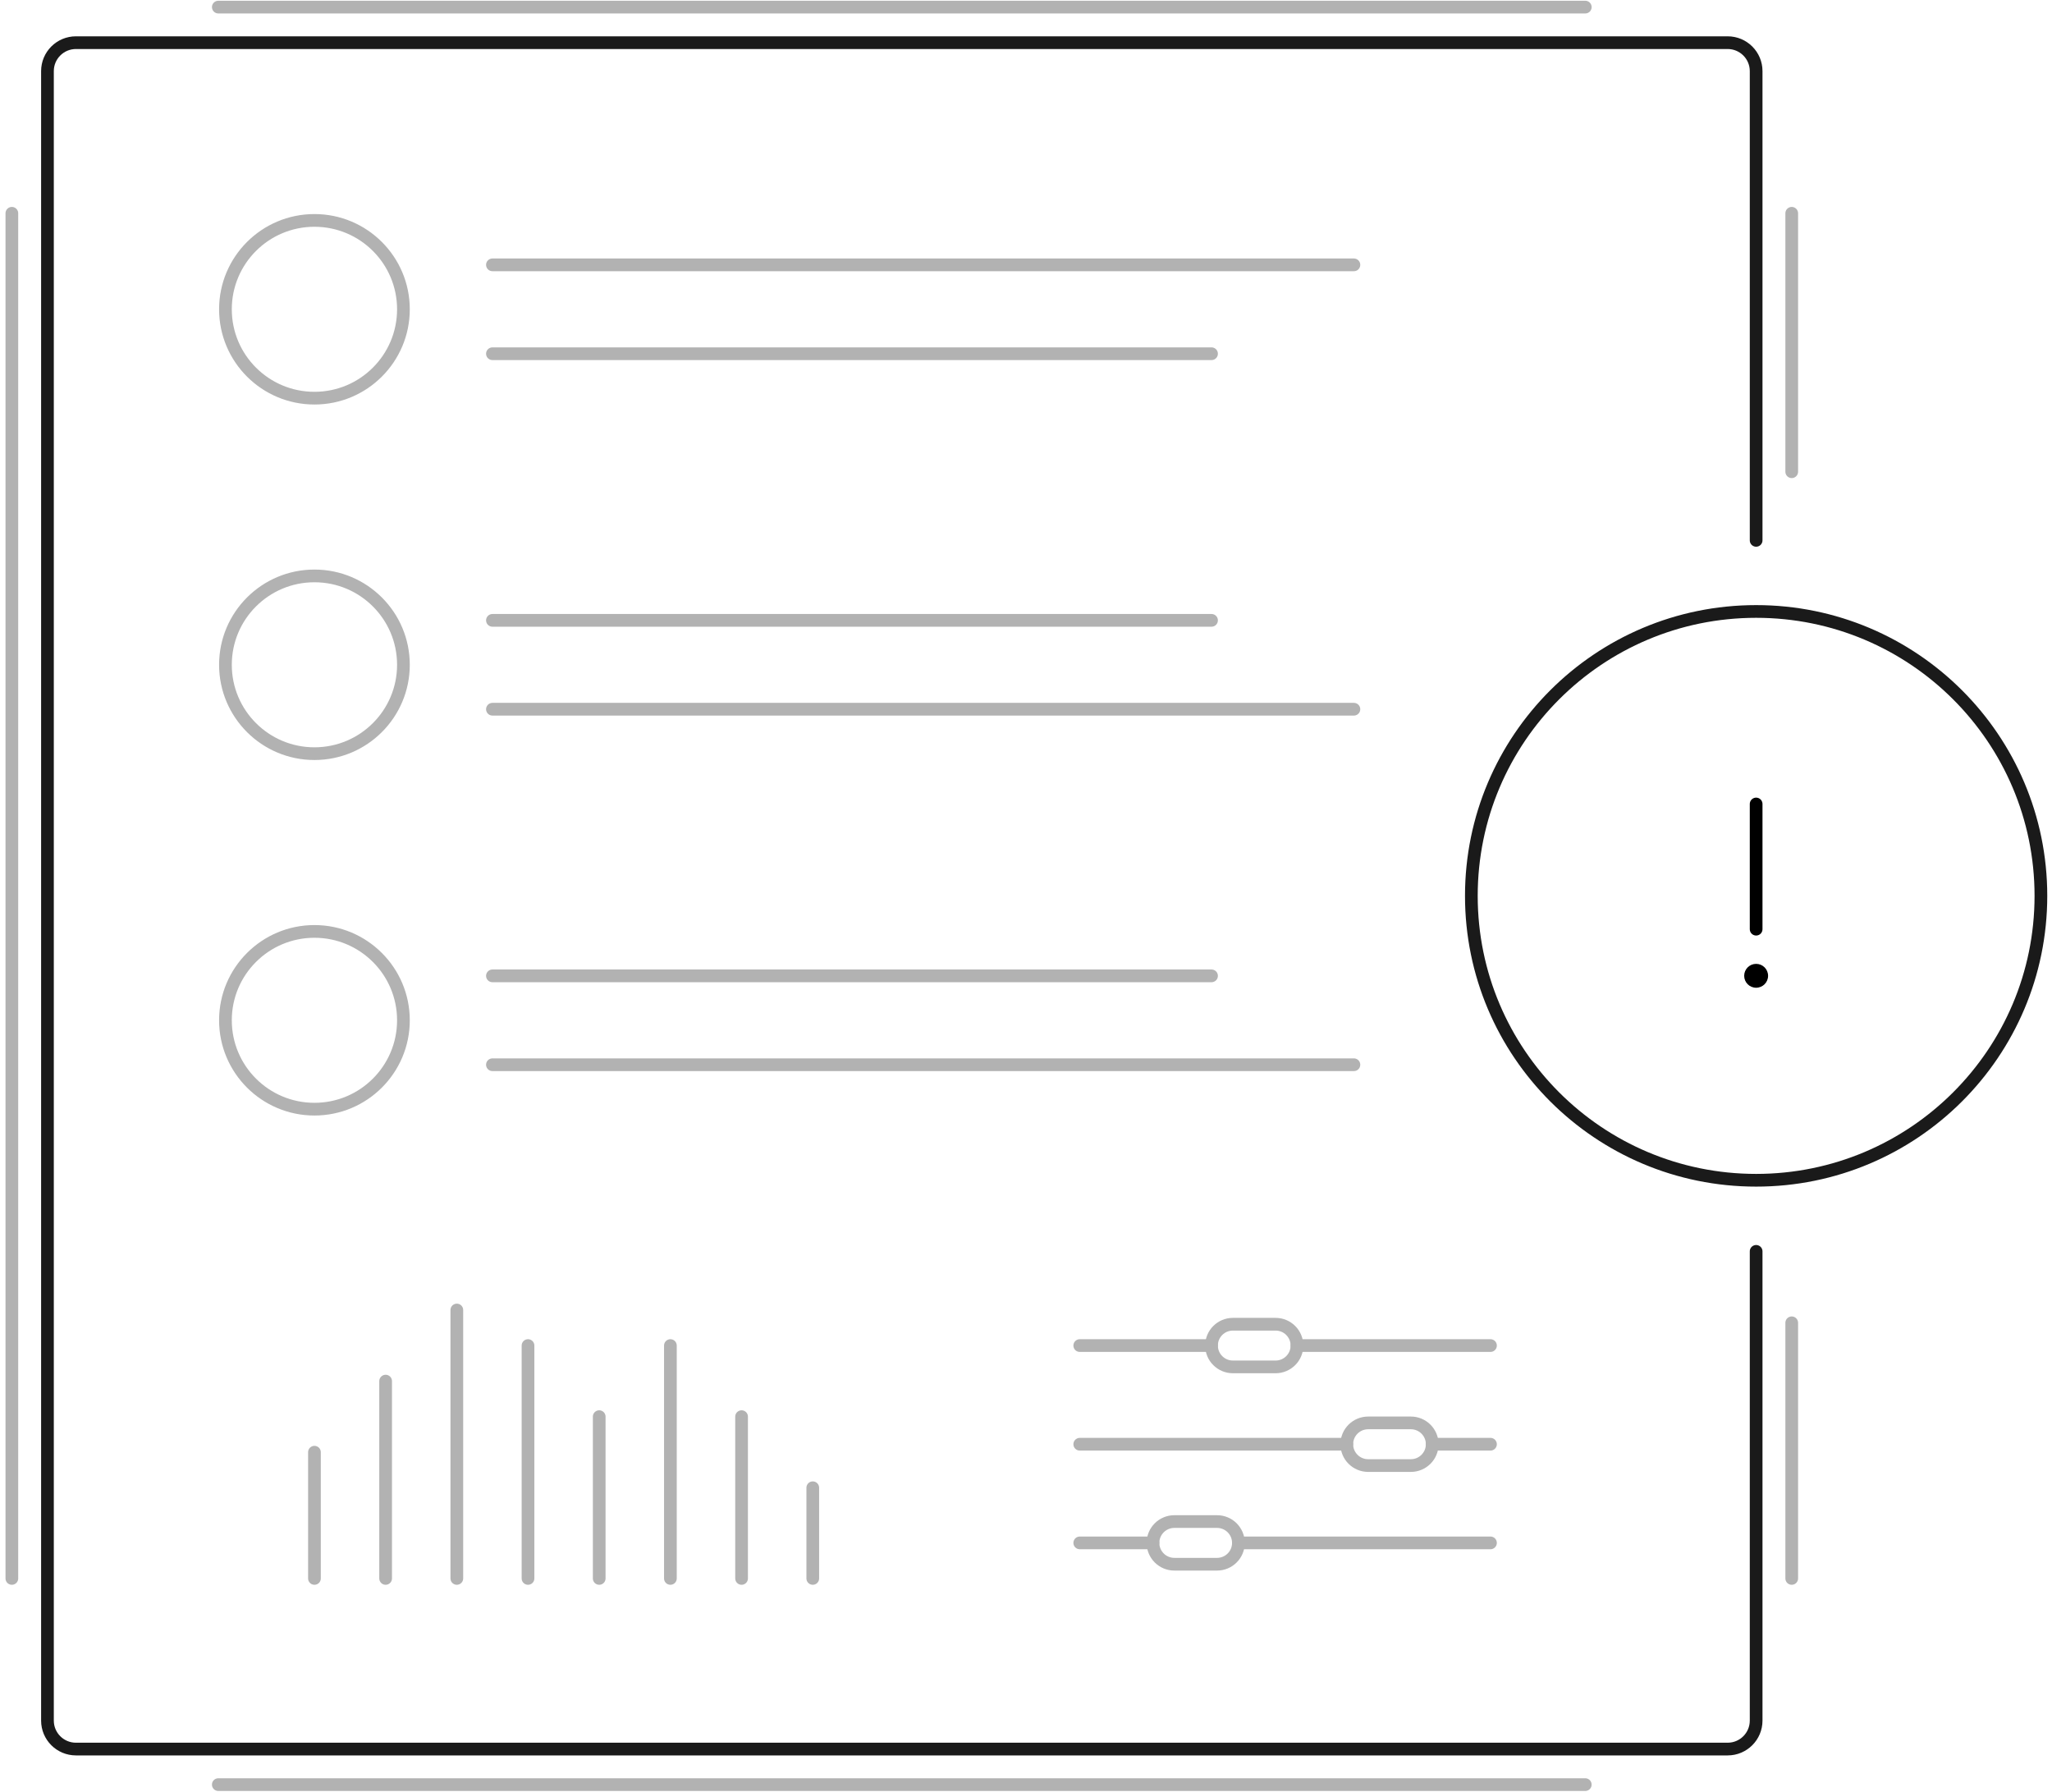
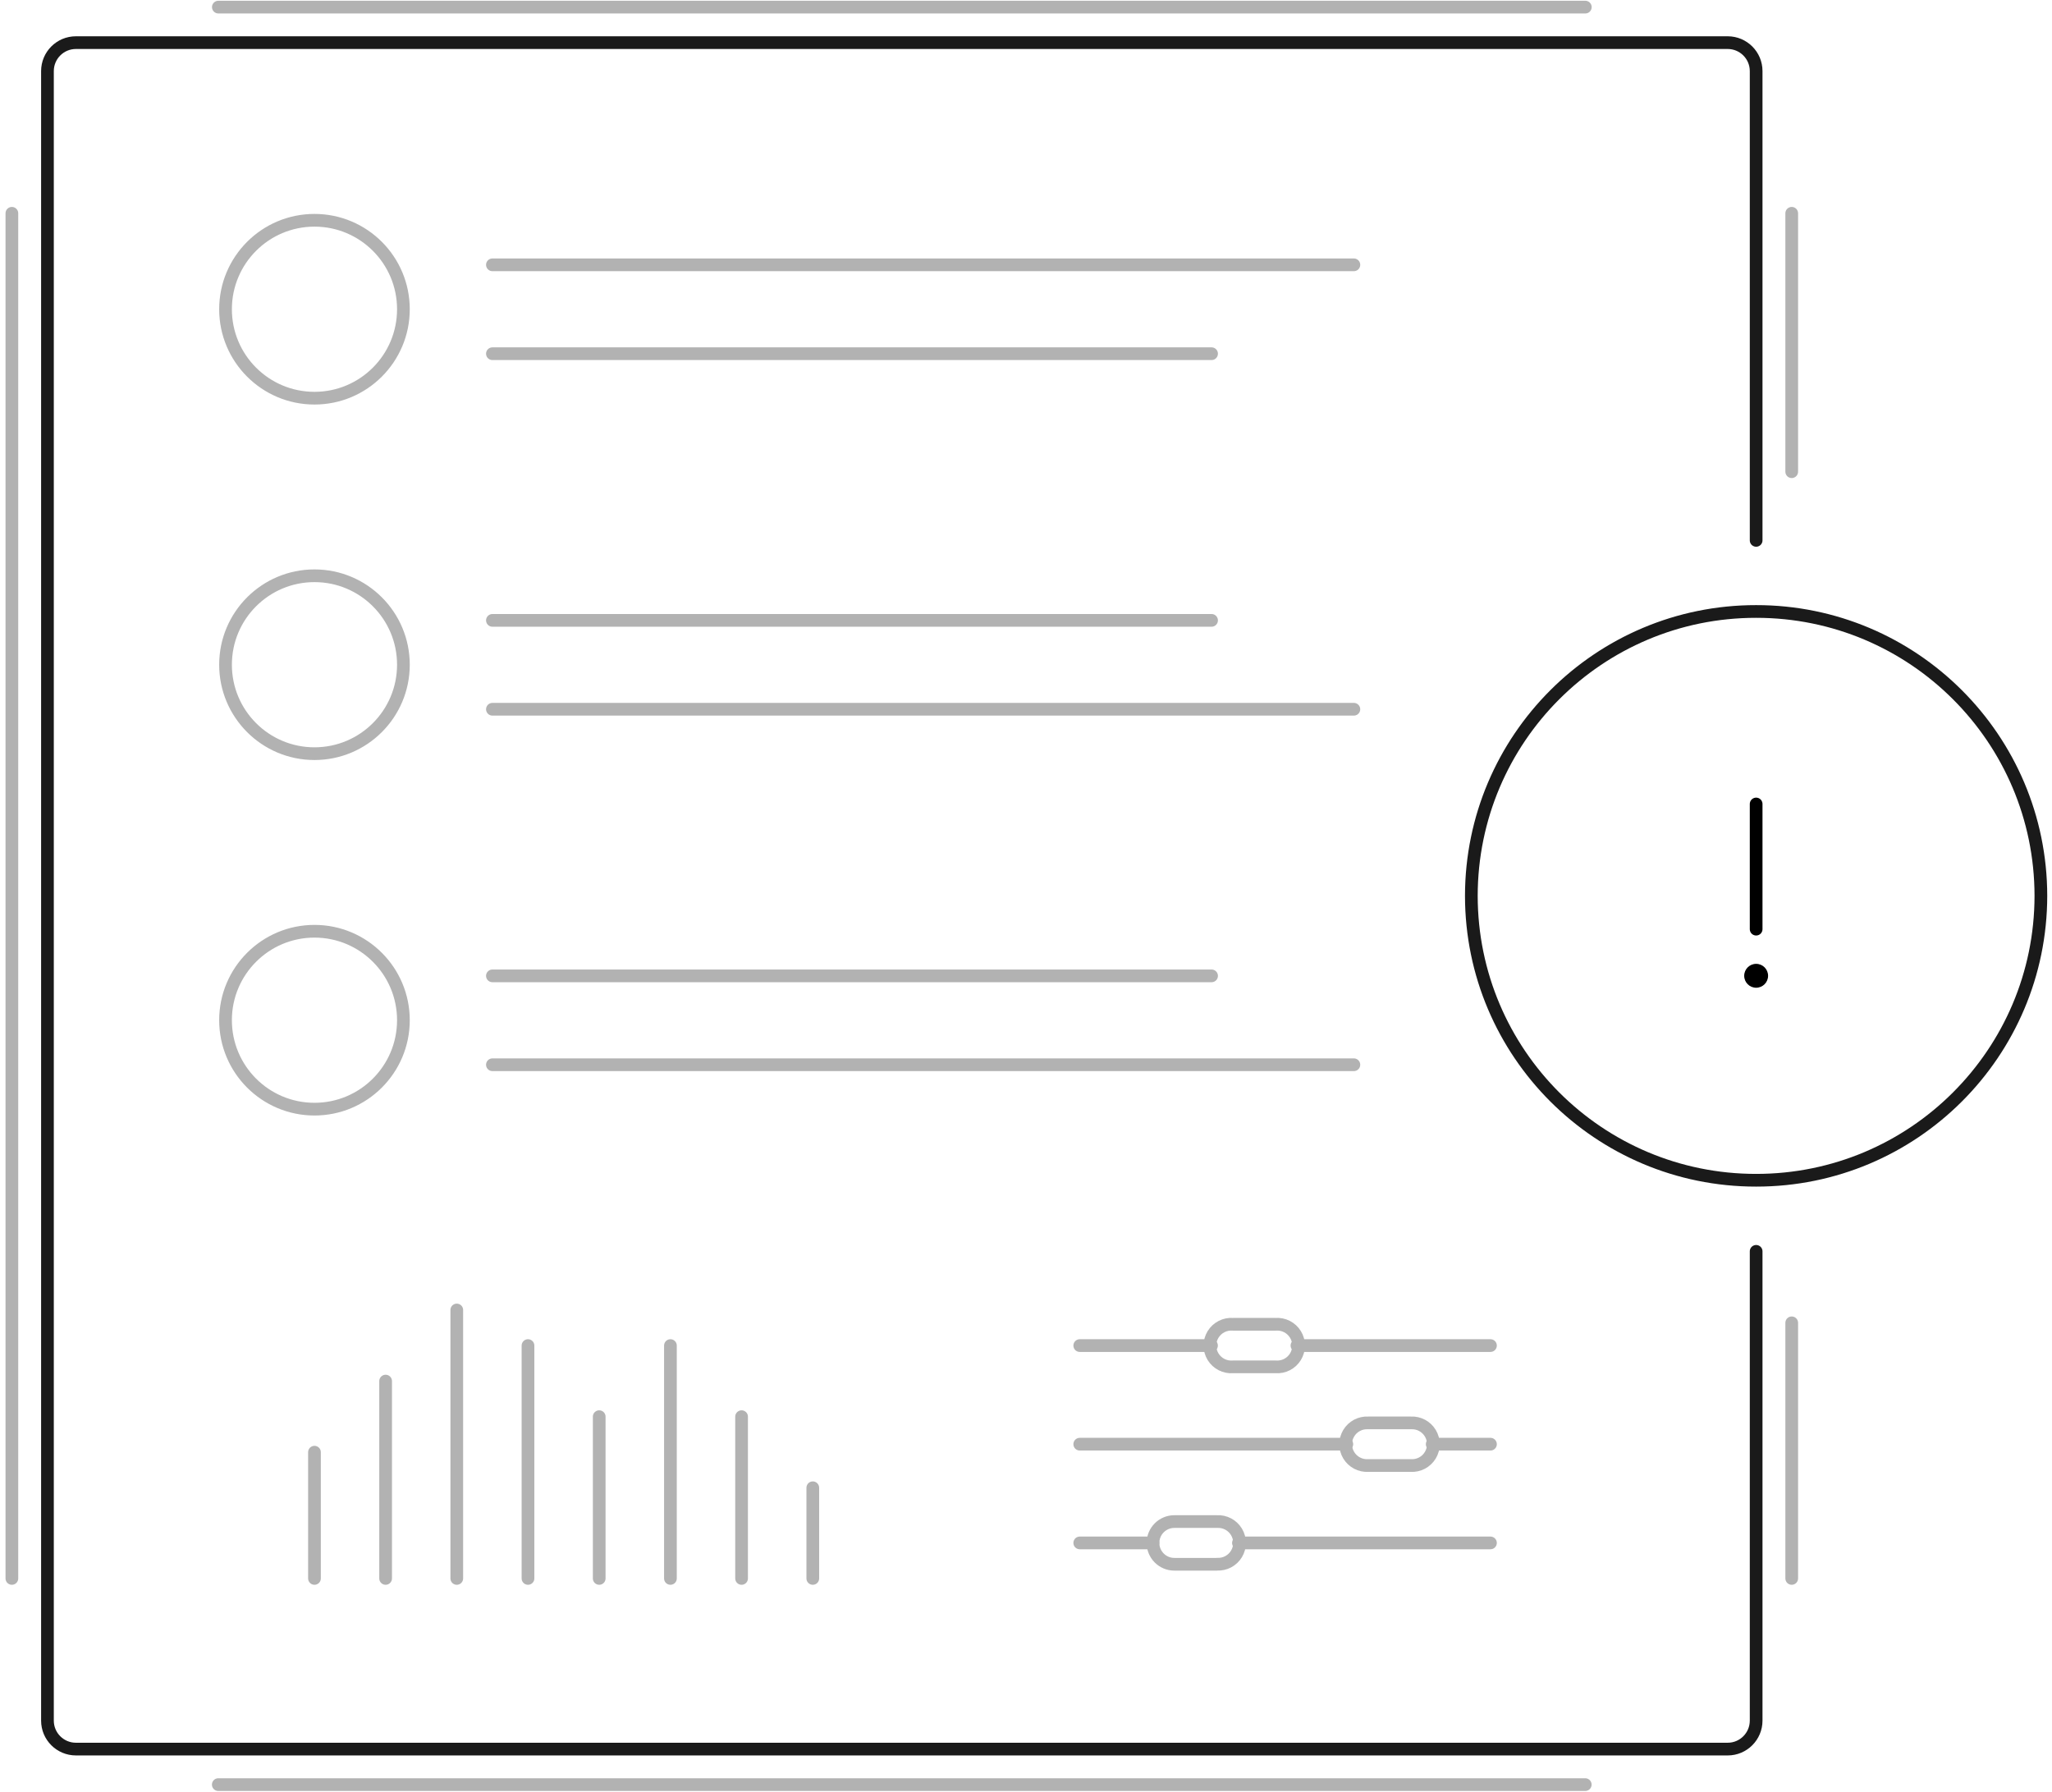
- <svg xmlns="http://www.w3.org/2000/svg" width="323" height="282" viewBox="0 0 323 282" fill="none">
-   <g id="PSW-5">
-     <g id="Group 5">
-       <path id="Stroke 1" d="M1.867 248.43V33.569" stroke="#B2B2B2" stroke-width="2" stroke-linecap="round" stroke-linejoin="round" />
-       <path id="Stroke 3" d="M249.533 280.881H34.363" stroke="#B2B2B2" stroke-width="2" stroke-linecap="round" stroke-linejoin="round" />
-     </g>
-     <path id="Stroke 6" d="M282.031 208.196V248.43" stroke="#B2B2B2" stroke-width="2" stroke-linecap="round" stroke-linejoin="round" />
-     <path id="Stroke 7" d="M282.031 33.569V74.245" stroke="#B2B2B2" stroke-width="2" stroke-linecap="round" stroke-linejoin="round" />
-     <g id="Group 70">
-       <path id="Stroke 8" d="M34.365 1.119H249.535" stroke="#B2B2B2" stroke-width="2" stroke-linecap="round" stroke-linejoin="round" />
-       <path id="Stroke 10" d="M276.429 196.952V270.81C276.429 273.282 274.423 275.286 271.946 275.286H11.953C9.478 275.286 7.471 273.282 7.471 270.81V11.191C7.471 8.719 9.478 6.715 11.953 6.715H271.946C274.423 6.715 276.429 8.719 276.429 11.191V85.048" stroke="#1A1A1A" stroke-width="2" stroke-linecap="round" stroke-linejoin="round" />
-       <path id="Stroke 12" fill-rule="evenodd" clip-rule="evenodd" d="M321.254 141C321.254 165.721 301.186 185.762 276.428 185.762C251.671 185.762 231.602 165.721 231.602 141C231.602 116.278 251.671 96.238 276.428 96.238C301.186 96.238 321.254 116.278 321.254 141Z" stroke="#1A1A1A" stroke-width="2" stroke-linecap="round" stroke-linejoin="round" />
-       <path id="Stroke 14" d="M276.429 126.54V146.244" stroke="black" stroke-width="2" stroke-linecap="round" stroke-linejoin="round" />
-       <path id="Fill 16" fill-rule="evenodd" clip-rule="evenodd" d="M278.31 153.581C278.31 154.62 277.467 155.461 276.427 155.461C275.39 155.461 274.547 154.62 274.547 153.581C274.547 152.544 275.39 151.702 276.427 151.702C277.467 151.702 278.31 152.544 278.31 153.581Z" fill="black" />
-       <path id="Stroke 18" d="M77.512 55.673H190.704" stroke="#B2B2B2" stroke-width="2" stroke-linecap="round" stroke-linejoin="round" />
-       <path id="Stroke 20" d="M77.512 41.684H213.115" stroke="#B2B2B2" stroke-width="2" stroke-linecap="round" stroke-linejoin="round" />
-       <path id="Stroke 22" fill-rule="evenodd" clip-rule="evenodd" d="M63.503 48.679C63.503 56.404 57.232 62.667 49.495 62.667C41.759 62.667 35.486 56.404 35.486 48.679C35.486 40.954 41.759 34.691 49.495 34.691C57.232 34.691 63.503 40.954 63.503 48.679Z" stroke="#B2B2B2" stroke-width="2" stroke-linecap="round" stroke-linejoin="round" />
-       <path id="Stroke 24" d="M77.512 111.625H213.115" stroke="#B2B2B2" stroke-width="2" stroke-linecap="round" stroke-linejoin="round" />
-       <path id="Stroke 26" d="M77.512 97.637H190.704" stroke="#B2B2B2" stroke-width="2" stroke-linecap="round" stroke-linejoin="round" />
-       <path id="Stroke 28" fill-rule="evenodd" clip-rule="evenodd" d="M63.503 104.631C63.503 112.356 57.232 118.619 49.495 118.619C41.759 118.619 35.486 112.356 35.486 104.631C35.486 96.906 41.759 90.643 49.495 90.643C57.232 90.643 63.503 96.906 63.503 104.631Z" stroke="#B2B2B2" stroke-width="2" stroke-linecap="round" stroke-linejoin="round" />
-       <path id="Stroke 30" d="M77.512 167.578H213.115" stroke="#B2B2B2" stroke-width="2" stroke-linecap="round" stroke-linejoin="round" />
-       <path id="Stroke 32" d="M77.512 153.589H190.704" stroke="#B2B2B2" stroke-width="2" stroke-linecap="round" stroke-linejoin="round" />
-       <path id="Stroke 34" fill-rule="evenodd" clip-rule="evenodd" d="M63.503 160.584C63.503 168.309 57.232 174.572 49.495 174.572C41.759 174.572 35.486 168.309 35.486 160.584C35.486 152.859 41.759 146.596 49.495 146.596C57.232 146.596 63.503 152.859 63.503 160.584Z" stroke="#B2B2B2" stroke-width="2" stroke-linecap="round" stroke-linejoin="round" />
-       <path id="Stroke 36" d="M49.496 228.562V248.43" stroke="#B2B2B2" stroke-width="2" stroke-linecap="round" stroke-linejoin="round" />
-       <path id="Stroke 38" d="M60.701 217.373V248.43" stroke="#B2B2B2" stroke-width="2" stroke-linecap="round" stroke-linejoin="round" />
-       <path id="Stroke 40" d="M71.908 206.183V248.43" stroke="#B2B2B2" stroke-width="2" stroke-linecap="round" stroke-linejoin="round" />
-       <path id="Stroke 42" d="M83.113 211.778V248.43" stroke="#B2B2B2" stroke-width="2" stroke-linecap="round" stroke-linejoin="round" />
-       <path id="Stroke 44" d="M94.32 222.967V248.43" stroke="#B2B2B2" stroke-width="2" stroke-linecap="round" stroke-linejoin="round" />
-       <path id="Stroke 46" d="M105.525 211.778V248.43" stroke="#B2B2B2" stroke-width="2" stroke-linecap="round" stroke-linejoin="round" />
-       <path id="Stroke 48" d="M116.73 222.967V248.43" stroke="#B2B2B2" stroke-width="2" stroke-linecap="round" stroke-linejoin="round" />
-       <path id="Stroke 50" d="M127.937 234.158V248.43" stroke="#B2B2B2" stroke-width="2" stroke-linecap="round" stroke-linejoin="round" />
-       <path id="Stroke 52" d="M204.152 211.778H234.613" stroke="#B2B2B2" stroke-width="2" stroke-linecap="round" stroke-linejoin="round" />
-       <path id="Stroke 54" d="M169.961 211.778H190.703" stroke="#B2B2B2" stroke-width="2" stroke-linecap="round" stroke-linejoin="round" />
-       <path id="Stroke 56" d="M225.441 227.307H234.612" stroke="#B2B2B2" stroke-width="2" stroke-linecap="round" stroke-linejoin="round" />
-       <path id="Stroke 58" d="M169.961 227.307H211.994" stroke="#B2B2B2" stroke-width="2" stroke-linecap="round" stroke-linejoin="round" />
-       <path id="Stroke 60" d="M194.938 242.836H234.612" stroke="#B2B2B2" stroke-width="2" stroke-linecap="round" stroke-linejoin="round" />
-       <path id="Stroke 62" d="M169.961 242.836H181.488" stroke="#B2B2B2" stroke-width="2" stroke-linecap="round" stroke-linejoin="round" />
-       <path id="Stroke 64" fill-rule="evenodd" clip-rule="evenodd" d="M191.574 246.193H184.85C182.994 246.193 181.488 244.689 181.488 242.836C181.488 240.981 182.994 239.479 184.85 239.479H191.574C193.431 239.479 194.936 240.981 194.936 242.836C194.936 244.689 193.431 246.193 191.574 246.193Z" stroke="#B2B2B2" stroke-width="2" stroke-linecap="round" stroke-linejoin="round" />
-       <path id="Stroke 66" fill-rule="evenodd" clip-rule="evenodd" d="M222.08 230.664H215.356C213.5 230.664 211.994 229.161 211.994 227.307C211.994 225.453 213.5 223.95 215.356 223.95H222.08C223.937 223.95 225.442 225.453 225.442 227.307C225.442 229.161 223.937 230.664 222.08 230.664Z" stroke="#B2B2B2" stroke-width="2" stroke-linecap="round" stroke-linejoin="round" />
-       <path id="Stroke 68" fill-rule="evenodd" clip-rule="evenodd" d="M200.789 215.135H194.065C192.208 215.135 190.703 213.632 190.703 211.778C190.703 209.924 192.208 208.421 194.065 208.421H200.789C202.645 208.421 204.151 209.924 204.151 211.778C204.151 213.632 202.645 215.135 200.789 215.135Z" stroke="#B2B2B2" stroke-width="2" stroke-linecap="round" stroke-linejoin="round" />
-     </g>
+ <svg xmlns="http://www.w3.org/2000/svg" width="323" height="282" fill="none">
+   <g stroke="#B2B2B2" stroke-width="2" stroke-linecap="round" stroke-linejoin="round">
+     <path d="M1.87 248.43V33.57M249.53 280.88H34.36" />
  </g>
+   <path d="M282.03 208.2v40.23M282.03 33.57v40.67M34.37 1.12h215.17" stroke="#B2B2B2" stroke-width="2" stroke-linecap="round" stroke-linejoin="round" />
+   <path d="M276.43 196.95v73.86c0 2.47-2 4.48-4.48 4.48h-260c-2.47 0-4.48-2-4.48-4.48V11.19c0-2.47 2-4.48 4.48-4.48h260c2.47 0 4.48 2 4.48 4.48v73.86" stroke="#1A1A1A" stroke-width="2" stroke-linecap="round" stroke-linejoin="round" />
+   <path clip-rule="evenodd" d="M321.25 141a44.8 44.8 0 01-44.82 44.76A44.8 44.8 0 01231.6 141a44.8 44.8 0 0144.83-44.76A44.8 44.8 0 01321.25 141z" stroke="#1A1A1A" stroke-width="2" stroke-linecap="round" stroke-linejoin="round" />
+   <path d="M276.43 126.54v19.7" stroke="#000" stroke-width="2" stroke-linecap="round" stroke-linejoin="round" />
+   <path fill-rule="evenodd" clip-rule="evenodd" d="M278.31 153.58a1.88 1.88 0 11-3.76 0 1.88 1.88 0 013.76 0z" fill="#000" />
+   <path d="M77.51 55.67h113.2M77.51 41.68h135.6" stroke="#B2B2B2" stroke-width="2" stroke-linecap="round" stroke-linejoin="round" />
+   <path clip-rule="evenodd" d="M63.5 48.68a14 14 0 11-28-.02 14 14 0 0128 .02z" stroke="#B2B2B2" stroke-width="2" stroke-linecap="round" stroke-linejoin="round" />
+   <path d="M77.51 111.63h135.6M77.51 97.64h113.2" stroke="#B2B2B2" stroke-width="2" stroke-linecap="round" stroke-linejoin="round" />
+   <path clip-rule="evenodd" d="M63.5 104.63a14 14 0 11-28-.02 14 14 0 0128 .02z" stroke="#B2B2B2" stroke-width="2" stroke-linecap="round" stroke-linejoin="round" />
+   <path d="M77.51 167.58h135.6M77.51 153.59h113.2" stroke="#B2B2B2" stroke-width="2" stroke-linecap="round" stroke-linejoin="round" />
+   <path clip-rule="evenodd" d="M63.5 160.58a14 14 0 11-28-.02 14 14 0 0128 .02z" stroke="#B2B2B2" stroke-width="2" stroke-linecap="round" stroke-linejoin="round" />
+   <path d="M49.5 228.56v19.87M60.7 217.37v31.06M71.9 206.18v42.25M83.11 211.78v36.65M94.32 222.97v25.46M105.53 211.78v36.65M116.73 222.97v25.46M127.94 234.16v14.27M204.15 211.78h30.46M169.96 211.78h20.74M225.44 227.3h9.17M169.96 227.3H212M194.94 242.84h39.67M169.96 242.84h11.53" stroke="#B2B2B2" stroke-width="2" stroke-linecap="round" stroke-linejoin="round" />
+   <path clip-rule="evenodd" d="M191.57 246.2h-6.72a3.36 3.36 0 110-6.72h6.72a3.36 3.36 0 110 6.71zM222.08 230.66h-6.72a3.36 3.36 0 110-6.71h6.72a3.36 3.36 0 110 6.71zM200.79 215.13h-6.72a3.36 3.36 0 110-6.7h6.72a3.36 3.36 0 110 6.7z" stroke="#B2B2B2" stroke-width="2" stroke-linecap="round" stroke-linejoin="round" />
</svg>
